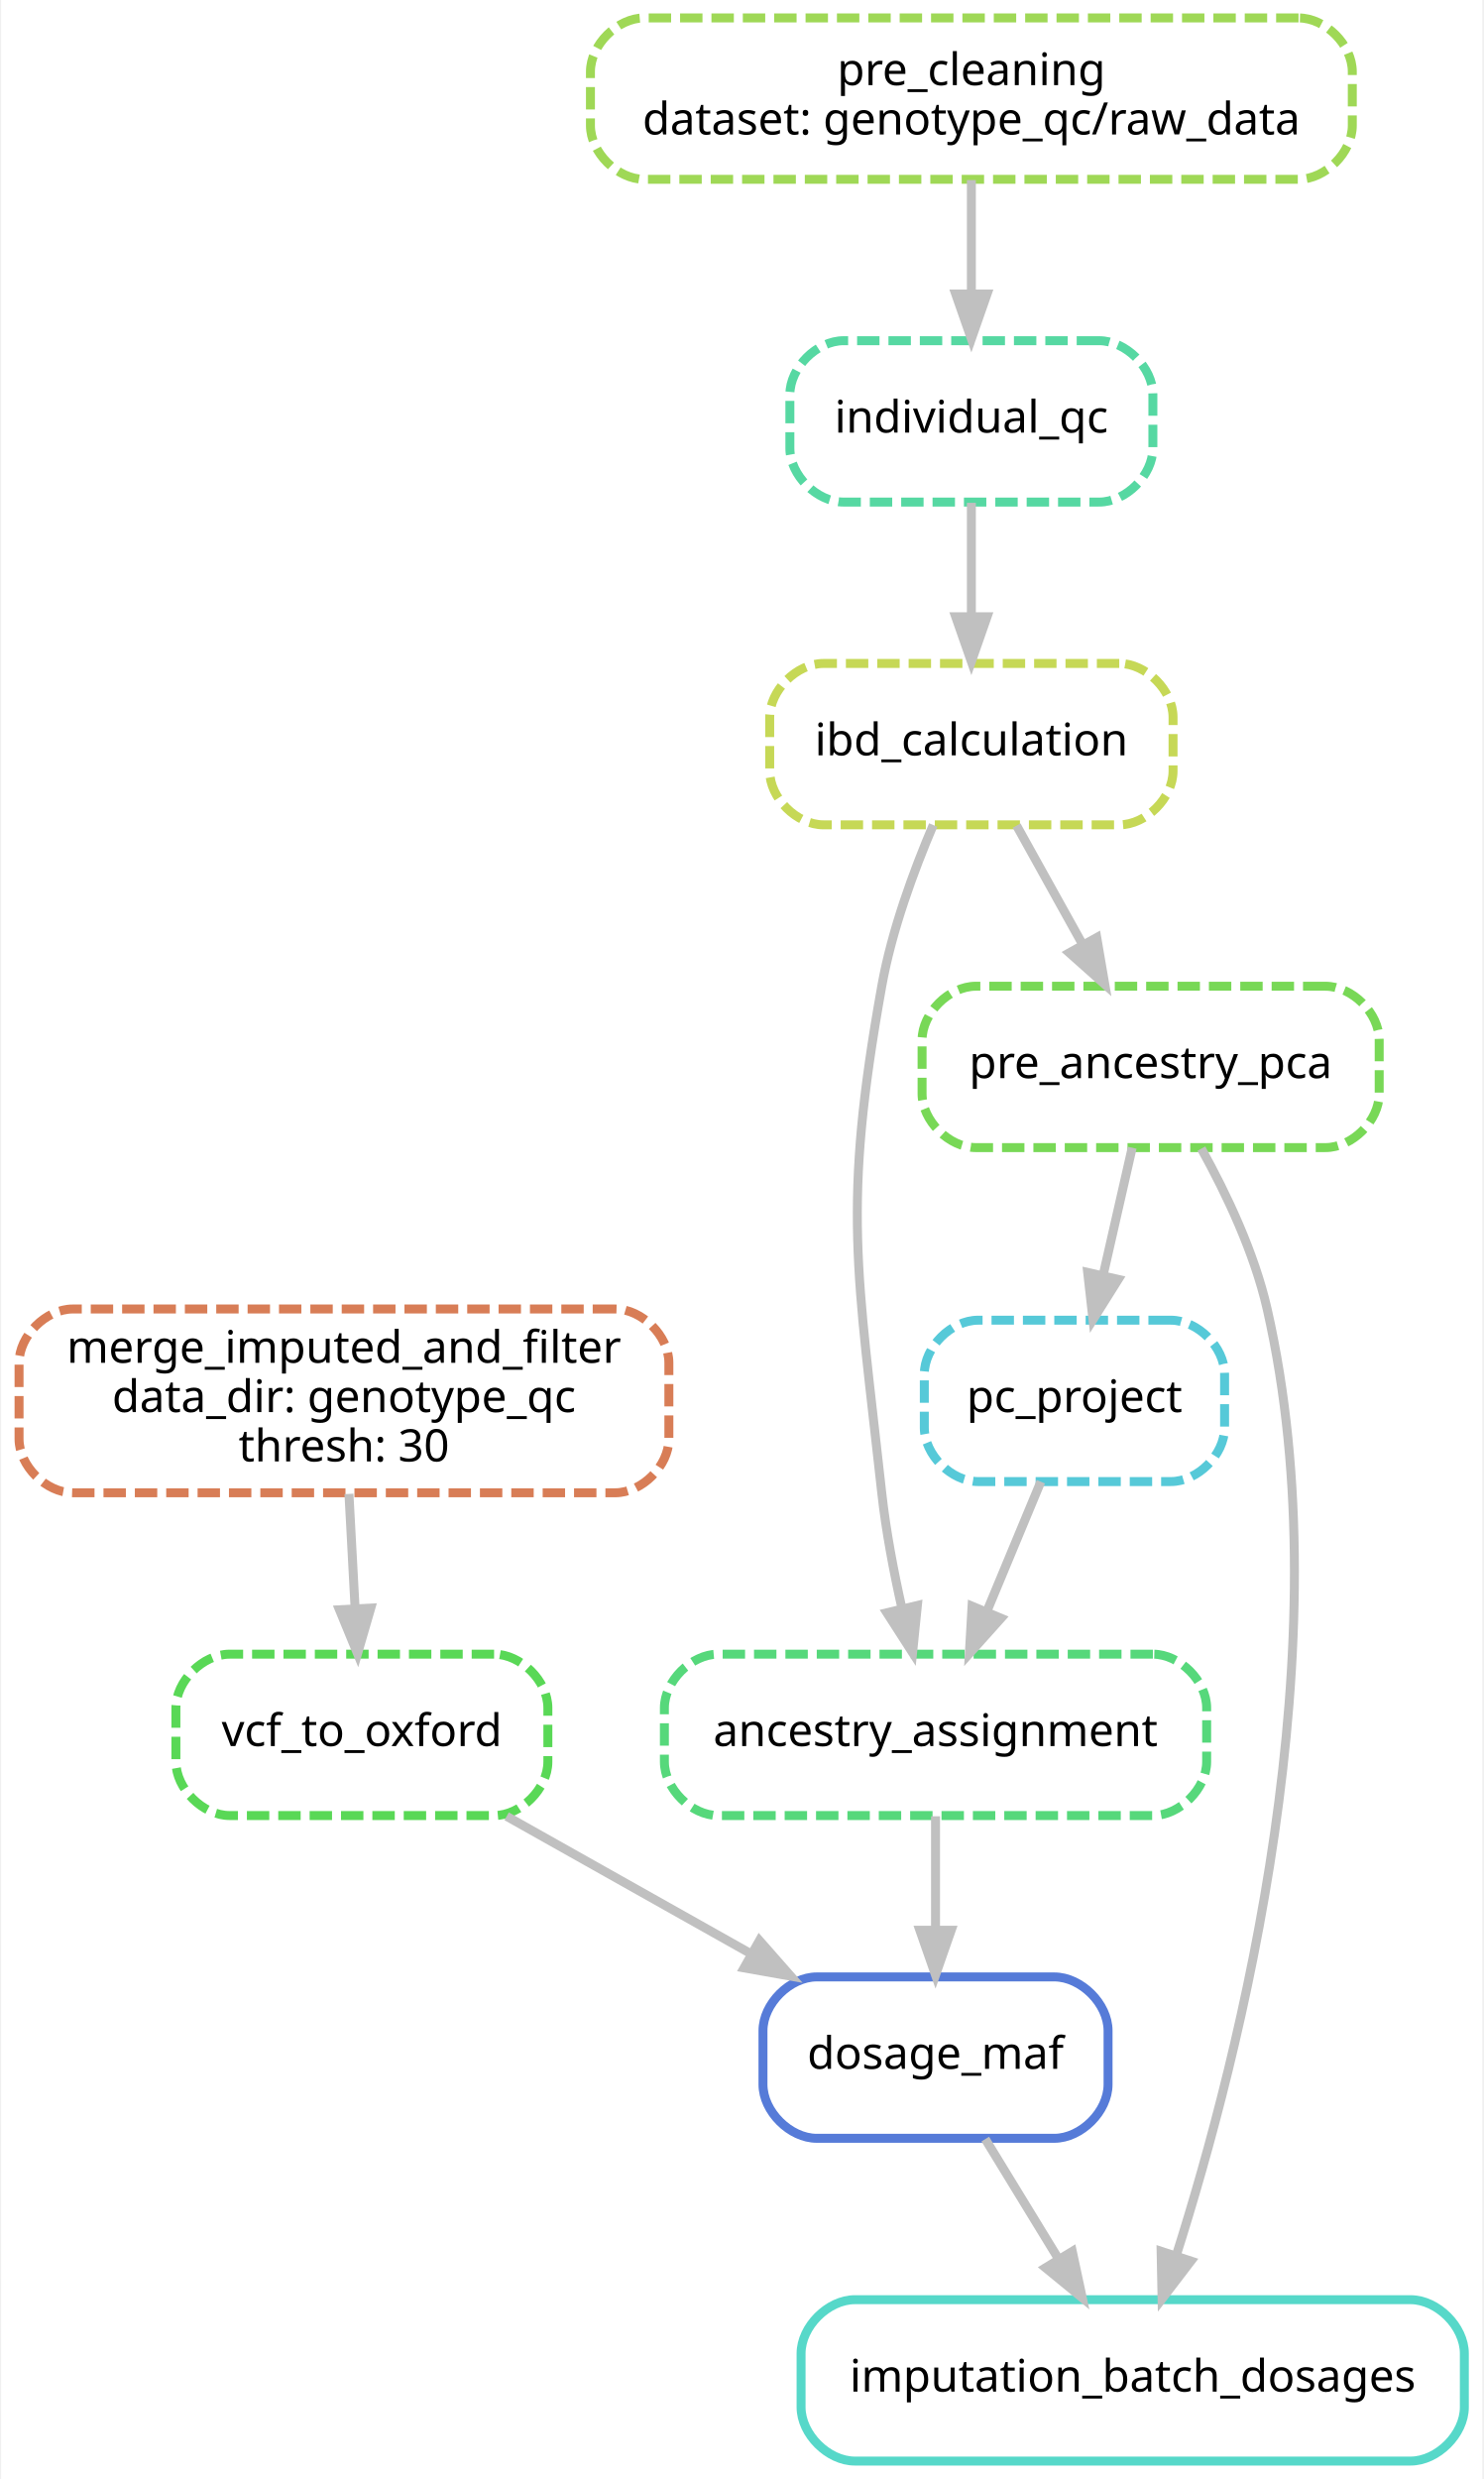
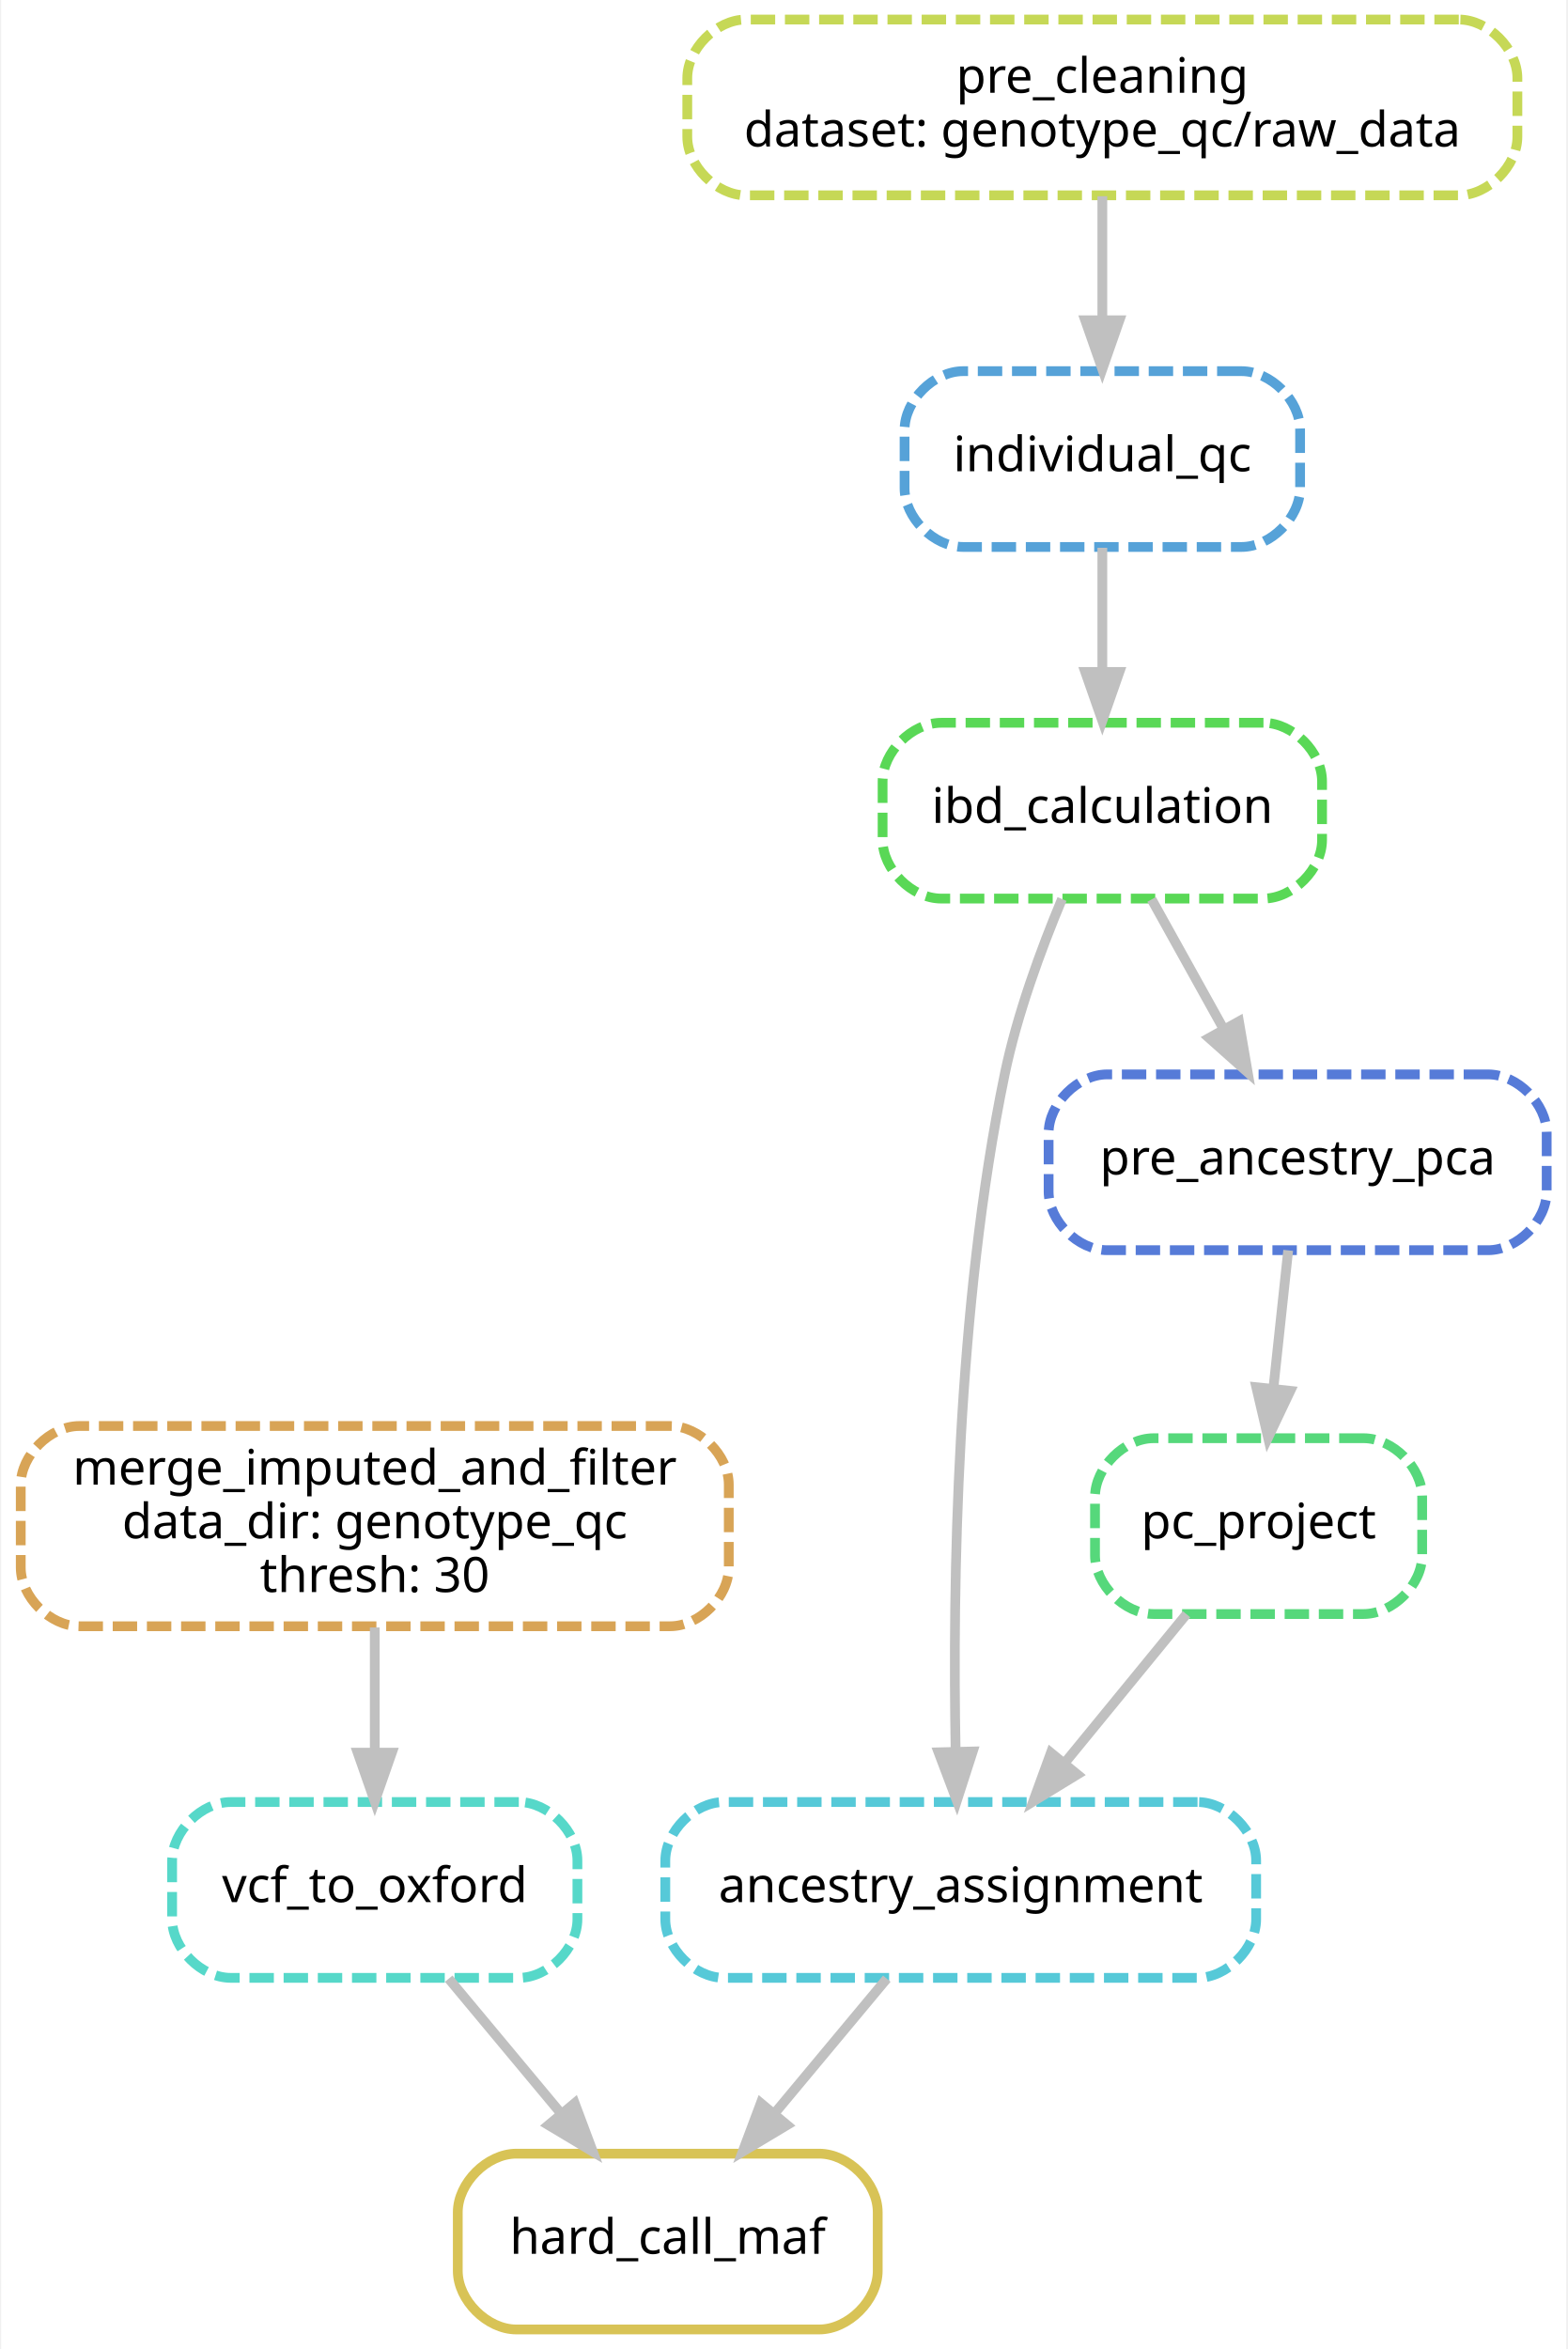
- <svg xmlns="http://www.w3.org/2000/svg" width="331pt" height="553pt" viewBox="0.00 0.00 330.50 553.00">
-   <g id="graph0" class="graph" transform="scale(1 1) rotate(0) translate(4 549)">
-     <polygon fill="#ffffff" stroke="transparent" points="-4,4 -4,-549 326.5,-549 326.5,4 -4,4" />
+ <svg xmlns="http://www.w3.org/2000/svg" width="321pt" height="481pt" viewBox="0.00 0.00 320.50 481.00">
+   <g id="graph0" class="graph" transform="scale(1 1) rotate(0) translate(4 477)">
+     <polygon fill="#ffffff" stroke="transparent" points="-4,4 -4,-477 316.5,-477 316.5,4 -4,4" />
    <g id="node1" class="node">
-       <path fill="none" stroke="#56d8c9" stroke-width="2" d="M310.5,-36C310.5,-36 186.5,-36 186.5,-36 180.5,-36 174.5,-30 174.5,-24 174.5,-24 174.5,-12 174.5,-12 174.5,-6 180.5,0 186.5,0 186.5,0 310.5,0 310.5,0 316.5,0 322.5,-6 322.5,-12 322.5,-12 322.5,-24 322.5,-24 322.5,-30 316.5,-36 310.5,-36" />
-       <text text-anchor="middle" x="248.5" y="-15.5" font-family="sans" font-size="10.00" fill="#000000">imputation_batch_dosages</text>
+       <path fill="none" stroke="#d8c356" stroke-width="2" d="M163.5,-36C163.5,-36 101.5,-36 101.5,-36 95.5,-36 89.5,-30 89.5,-24 89.5,-24 89.5,-12 89.5,-12 89.5,-6 95.5,0 101.5,0 101.5,0 163.5,0 163.5,0 169.5,0 175.5,-6 175.5,-12 175.5,-12 175.5,-24 175.5,-24 175.5,-30 169.5,-36 163.5,-36" />
+       <text text-anchor="middle" x="132.5" y="-15.5" font-family="sans" font-size="10.00" fill="#000000">hard_call_maf</text>
    </g>
    <g id="node2" class="node">
-       <path fill="none" stroke="#567bd8" stroke-width="2" d="M231,-108C231,-108 178,-108 178,-108 172,-108 166,-102 166,-96 166,-96 166,-84 166,-84 166,-78 172,-72 178,-72 178,-72 231,-72 231,-72 237,-72 243,-78 243,-84 243,-84 243,-96 243,-96 243,-102 237,-108 231,-108" />
-       <text text-anchor="middle" x="204.5" y="-87.5" font-family="sans" font-size="10.00" fill="#000000">dosage_maf</text>
+       <path fill="none" stroke="#56d8c9" stroke-width="2" stroke-dasharray="5,2" d="M102,-108C102,-108 43,-108 43,-108 37,-108 31,-102 31,-96 31,-96 31,-84 31,-84 31,-78 37,-72 43,-72 43,-72 102,-72 102,-72 108,-72 114,-78 114,-84 114,-84 114,-96 114,-96 114,-102 108,-108 102,-108" />
+       <text text-anchor="middle" x="72.5" y="-87.5" font-family="sans" font-size="10.00" fill="#000000">vcf_to_oxford</text>
    </g>
    <g id="edge1" class="edge">
-       <path fill="none" stroke="#c0c0c0" stroke-width="2" d="M215.603,-71.831C220.567,-63.708 226.522,-53.964 231.993,-45.012" />
-       <polygon fill="#c0c0c0" stroke="#c0c0c0" stroke-width="2" points="235.019,-46.771 237.247,-36.413 229.046,-43.121 235.019,-46.771" />
+       <path fill="none" stroke="#c0c0c0" stroke-width="2" d="M87.641,-71.831C94.622,-63.454 103.039,-53.353 110.688,-44.175" />
+       <polygon fill="#c0c0c0" stroke="#c0c0c0" stroke-width="2" points="113.442,-46.336 117.156,-36.413 108.065,-41.855 113.442,-46.336" />
    </g>
    <g id="node3" class="node">
-       <path fill="none" stroke="#78d856" stroke-width="2" stroke-dasharray="5,2" d="M291.5,-329C291.5,-329 213.5,-329 213.5,-329 207.5,-329 201.5,-323 201.5,-317 201.5,-317 201.5,-305 201.5,-305 201.5,-299 207.5,-293 213.5,-293 213.5,-293 291.5,-293 291.5,-293 297.5,-293 303.5,-299 303.5,-305 303.5,-305 303.5,-317 303.5,-317 303.5,-323 297.5,-329 291.5,-329" />
-       <text text-anchor="middle" x="252.5" y="-308.5" font-family="sans" font-size="10.00" fill="#000000">pre_ancestry_pca</text>
+       <path fill="none" stroke="#56c9d8" stroke-width="2" stroke-dasharray="5,2" d="M241,-108C241,-108 144,-108 144,-108 138,-108 132,-102 132,-96 132,-96 132,-84 132,-84 132,-78 138,-72 144,-72 144,-72 241,-72 241,-72 247,-72 253,-78 253,-84 253,-84 253,-96 253,-96 253,-102 247,-108 241,-108" />
+       <text text-anchor="middle" x="192.5" y="-87.5" font-family="sans" font-size="10.00" fill="#000000">ancestry_assignment</text>
    </g>
    <g id="edge2" class="edge">
-       <path fill="none" stroke="#c0c0c0" stroke-width="2" d="M263.82,-292.768C269.44,-282.642 275.629,-269.579 278.5,-257 295.677,-181.73 272.476,-90.725 258.203,-45.826" />
-       <polygon fill="#c0c0c0" stroke="#c0c0c0" stroke-width="2" points="261.49,-44.618 255.053,-36.203 254.838,-46.795 261.49,-44.618" />
+       <path fill="none" stroke="#c0c0c0" stroke-width="2" d="M177.359,-71.831C170.378,-63.454 161.961,-53.353 154.312,-44.175" />
+       <polygon fill="#c0c0c0" stroke="#c0c0c0" stroke-width="2" points="156.935,-41.855 147.844,-36.413 151.558,-46.336 156.935,-41.855" />
+     </g>
+     <g id="node4" class="node">
+       <path fill="none" stroke="#d8a456" stroke-width="2" stroke-dasharray="5,2" d="M133,-185C133,-185 12,-185 12,-185 6,-185 0,-179 0,-173 0,-173 0,-156 0,-156 0,-150 6,-144 12,-144 12,-144 133,-144 133,-144 139,-144 145,-150 145,-156 145,-156 145,-173 145,-173 145,-179 139,-185 133,-185" />
+       <text text-anchor="middle" x="72.5" y="-173" font-family="sans" font-size="10.00" fill="#000000">merge_imputed_and_filter</text>
+       <text text-anchor="middle" x="72.5" y="-162" font-family="sans" font-size="10.00" fill="#000000">data_dir: genotype_qc</text>
+       <text text-anchor="middle" x="72.5" y="-151" font-family="sans" font-size="10.00" fill="#000000">thresh: 30</text>
+     </g>
+     <g id="edge3" class="edge">
+       <path fill="none" stroke="#c0c0c0" stroke-width="2" d="M72.5,-143.748C72.5,-135.877 72.5,-126.774 72.5,-118.323" />
+       <polygon fill="#c0c0c0" stroke="#c0c0c0" stroke-width="2" points="76,-118.109 72.5,-108.109 69,-118.109 76,-118.109" />
+     </g>
+     <g id="node5" class="node">
+       <path fill="none" stroke="#59d856" stroke-width="2" stroke-dasharray="5,2" d="M254.5,-329C254.5,-329 188.5,-329 188.5,-329 182.5,-329 176.5,-323 176.5,-317 176.5,-317 176.5,-305 176.5,-305 176.5,-299 182.5,-293 188.5,-293 188.5,-293 254.5,-293 254.5,-293 260.5,-293 266.5,-299 266.5,-305 266.5,-305 266.5,-317 266.5,-317 266.5,-323 260.5,-329 254.5,-329" />
+       <text text-anchor="middle" x="221.5" y="-308.5" font-family="sans" font-size="10.00" fill="#000000">ibd_calculation</text>
+     </g>
+     <g id="edge4" class="edge">
+       <path fill="none" stroke="#c0c0c0" stroke-width="2" d="M213.243,-292.91C208.94,-282.609 204.055,-269.335 201.5,-257 191.605,-209.233 190.821,-152.236 191.452,-118.697" />
+       <polygon fill="#c0c0c0" stroke="#c0c0c0" stroke-width="2" points="194.961,-118.352 191.709,-108.269 187.963,-118.18 194.961,-118.352" />
    </g>
    <g id="node8" class="node">
-       <path fill="none" stroke="#56c9d8" stroke-width="2" stroke-dasharray="5,2" d="M257,-254.5C257,-254.5 214,-254.5 214,-254.5 208,-254.5 202,-248.5 202,-242.5 202,-242.5 202,-230.5 202,-230.5 202,-224.5 208,-218.5 214,-218.5 214,-218.5 257,-218.5 257,-218.5 263,-218.5 269,-224.5 269,-230.5 269,-230.5 269,-242.5 269,-242.5 269,-248.5 263,-254.5 257,-254.5" />
-       <text text-anchor="middle" x="235.5" y="-234" font-family="sans" font-size="10.00" fill="#000000">pc_project</text>
+       <path fill="none" stroke="#567bd8" stroke-width="2" stroke-dasharray="5,2" d="M300.5,-257C300.5,-257 222.5,-257 222.5,-257 216.5,-257 210.5,-251 210.5,-245 210.5,-245 210.5,-233 210.5,-233 210.5,-227 216.5,-221 222.5,-221 222.5,-221 300.5,-221 300.5,-221 306.5,-221 312.5,-227 312.5,-233 312.5,-233 312.5,-245 312.5,-245 312.5,-251 306.5,-257 300.5,-257" />
+       <text text-anchor="middle" x="261.5" y="-236.5" font-family="sans" font-size="10.00" fill="#000000">pre_ancestry_pca</text>
    </g>
-     <g id="edge10" class="edge">
-       <path fill="none" stroke="#c0c0c0" stroke-width="2" d="M248.385,-292.966C246.436,-284.427 244.065,-274.033 241.89,-264.502" />
-       <polygon fill="#c0c0c0" stroke="#c0c0c0" stroke-width="2" points="245.273,-263.597 239.636,-254.626 238.449,-265.155 245.273,-263.597" />
-     </g>
-     <g id="node4" class="node">
-       <path fill="none" stroke="#59d856" stroke-width="2" stroke-dasharray="5,2" d="M106,-180C106,-180 47,-180 47,-180 41,-180 35,-174 35,-168 35,-168 35,-156 35,-156 35,-150 41,-144 47,-144 47,-144 106,-144 106,-144 112,-144 118,-150 118,-156 118,-156 118,-168 118,-168 118,-174 112,-180 106,-180" />
-       <text text-anchor="middle" x="76.5" y="-159.5" font-family="sans" font-size="10.00" fill="#000000">vcf_to_oxford</text>
-     </g>
-     <g id="edge3" class="edge">
-       <path fill="none" stroke="#c0c0c0" stroke-width="2" d="M108.8,-143.831C125.323,-134.537 145.619,-123.121 163.261,-113.197" />
-       <polygon fill="#c0c0c0" stroke="#c0c0c0" stroke-width="2" points="165.211,-116.116 172.21,-108.163 161.779,-110.015 165.211,-116.116" />
-     </g>
-     <g id="node5" class="node">
-       <path fill="none" stroke="#56d87b" stroke-width="2" stroke-dasharray="5,2" d="M253,-180C253,-180 156,-180 156,-180 150,-180 144,-174 144,-168 144,-168 144,-156 144,-156 144,-150 150,-144 156,-144 156,-144 253,-144 253,-144 259,-144 265,-150 265,-156 265,-156 265,-168 265,-168 265,-174 259,-180 253,-180" />
-       <text text-anchor="middle" x="204.5" y="-159.5" font-family="sans" font-size="10.00" fill="#000000">ancestry_assignment</text>
-     </g>
-     <g id="edge4" class="edge">
-       <path fill="none" stroke="#c0c0c0" stroke-width="2" d="M204.5,-143.831C204.5,-136.131 204.5,-126.974 204.5,-118.417" />
-       <polygon fill="#c0c0c0" stroke="#c0c0c0" stroke-width="2" points="208,-118.413 204.5,-108.413 201,-118.413 208,-118.413" />
+     <g id="edge9" class="edge">
+       <path fill="none" stroke="#c0c0c0" stroke-width="2" d="M231.594,-292.831C236.06,-284.793 241.407,-275.167 246.338,-266.292" />
+       <polygon fill="#c0c0c0" stroke="#c0c0c0" stroke-width="2" points="249.474,-267.855 251.27,-257.413 243.354,-264.455 249.474,-267.855" />
    </g>
    <g id="node6" class="node">
-       <path fill="none" stroke="#c6d856" stroke-width="2" stroke-dasharray="5,2" d="M245.5,-401C245.5,-401 179.5,-401 179.5,-401 173.5,-401 167.5,-395 167.5,-389 167.5,-389 167.5,-377 167.5,-377 167.5,-371 173.5,-365 179.5,-365 179.5,-365 245.5,-365 245.5,-365 251.5,-365 257.5,-371 257.5,-377 257.5,-377 257.5,-389 257.5,-389 257.5,-395 251.5,-401 245.5,-401" />
-       <text text-anchor="middle" x="212.5" y="-380.5" font-family="sans" font-size="10.00" fill="#000000">ibd_calculation</text>
+       <path fill="none" stroke="#56d87b" stroke-width="2" stroke-dasharray="5,2" d="M275,-182.5C275,-182.5 232,-182.5 232,-182.5 226,-182.5 220,-176.5 220,-170.5 220,-170.5 220,-158.5 220,-158.5 220,-152.5 226,-146.5 232,-146.5 232,-146.5 275,-146.5 275,-146.5 281,-146.5 287,-152.5 287,-158.5 287,-158.5 287,-170.5 287,-170.5 287,-176.5 281,-182.5 275,-182.5" />
+       <text text-anchor="middle" x="253.5" y="-162" font-family="sans" font-size="10.00" fill="#000000">pc_project</text>
    </g>
    <g id="edge5" class="edge">
-       <path fill="none" stroke="#c0c0c0" stroke-width="2" d="M222.594,-364.831C227.06,-356.793 232.407,-347.167 237.338,-338.292" />
-       <polygon fill="#c0c0c0" stroke="#c0c0c0" stroke-width="2" points="240.474,-339.855 242.27,-329.413 234.354,-336.455 240.474,-339.855" />
+       <path fill="none" stroke="#c0c0c0" stroke-width="2" d="M238.734,-146.466C231.222,-137.291 221.956,-125.975 213.697,-115.888" />
+       <polygon fill="#c0c0c0" stroke="#c0c0c0" stroke-width="2" points="216.385,-113.647 207.342,-108.126 210.969,-118.081 216.385,-113.647" />
+     </g>
+     <g id="node7" class="node">
+       <path fill="none" stroke="#56a2d8" stroke-width="2" stroke-dasharray="5,2" d="M250,-401C250,-401 193,-401 193,-401 187,-401 181,-395 181,-389 181,-389 181,-377 181,-377 181,-371 187,-365 193,-365 193,-365 250,-365 250,-365 256,-365 262,-371 262,-377 262,-377 262,-389 262,-389 262,-395 256,-401 250,-401" />
+       <text text-anchor="middle" x="221.5" y="-380.5" font-family="sans" font-size="10.00" fill="#000000">individual_qc</text>
+     </g>
+     <g id="edge6" class="edge">
+       <path fill="none" stroke="#c0c0c0" stroke-width="2" d="M221.5,-364.831C221.5,-357.131 221.5,-347.974 221.5,-339.417" />
+       <polygon fill="#c0c0c0" stroke="#c0c0c0" stroke-width="2" points="225,-339.413 221.5,-329.413 218,-339.413 225,-339.413" />
    </g>
    <g id="edge7" class="edge">
-       <path fill="none" stroke="#c0c0c0" stroke-width="2" d="M203.985,-364.959C199.602,-354.674 194.722,-341.399 192.5,-329 183.64,-279.566 187.02,-265.922 192.5,-216 193.428,-207.542 195.151,-198.471 197.008,-190.225" />
-       <polygon fill="#c0c0c0" stroke="#c0c0c0" stroke-width="2" points="200.453,-190.868 199.381,-180.327 193.646,-189.236 200.453,-190.868" />
+       <path fill="none" stroke="#c0c0c0" stroke-width="2" d="M259.563,-220.966C258.656,-212.518 257.554,-202.254 256.54,-192.806" />
+       <polygon fill="#c0c0c0" stroke="#c0c0c0" stroke-width="2" points="259.994,-192.196 255.446,-182.626 253.034,-192.943 259.994,-192.196" />
    </g>
-     <g id="node7" class="node">
-       <path fill="none" stroke="#d87d56" stroke-width="2" stroke-dasharray="5,2" d="M133,-257C133,-257 12,-257 12,-257 6,-257 0,-251 0,-245 0,-245 0,-228 0,-228 0,-222 6,-216 12,-216 12,-216 133,-216 133,-216 139,-216 145,-222 145,-228 145,-228 145,-245 145,-245 145,-251 139,-257 133,-257" />
-       <text text-anchor="middle" x="72.5" y="-245" font-family="sans" font-size="10.00" fill="#000000">merge_imputed_and_filter</text>
-       <text text-anchor="middle" x="72.5" y="-234" font-family="sans" font-size="10.00" fill="#000000">data_dir: genotype_qc</text>
-       <text text-anchor="middle" x="72.5" y="-223" font-family="sans" font-size="10.00" fill="#000000">thresh: 30</text>
-     </g>
-     <g id="edge6" class="edge">
-       <path fill="none" stroke="#c0c0c0" stroke-width="2" d="M73.614,-215.748C74.037,-207.877 74.525,-198.774 74.979,-190.323" />
-       <polygon fill="#c0c0c0" stroke="#c0c0c0" stroke-width="2" points="78.487,-190.282 75.528,-180.109 71.496,-189.907 78.487,-190.282" />
+     <g id="node9" class="node">
+       <path fill="none" stroke="#c6d856" stroke-width="2" stroke-dasharray="5,2" d="M294.5,-473C294.5,-473 148.5,-473 148.5,-473 142.5,-473 136.5,-467 136.5,-461 136.5,-461 136.5,-449 136.5,-449 136.5,-443 142.5,-437 148.5,-437 148.5,-437 294.5,-437 294.5,-437 300.5,-437 306.5,-443 306.5,-449 306.5,-449 306.5,-461 306.5,-461 306.5,-467 300.5,-473 294.5,-473" />
+       <text text-anchor="middle" x="221.5" y="-458" font-family="sans" font-size="10.00" fill="#000000">pre_cleaning</text>
+       <text text-anchor="middle" x="221.5" y="-447" font-family="sans" font-size="10.00" fill="#000000">dataset: genotype_qc/raw_data</text>
    </g>
    <g id="edge8" class="edge">
-       <path fill="none" stroke="#c0c0c0" stroke-width="2" d="M227.996,-218.466C224.367,-209.745 219.934,-199.09 215.899,-189.395" />
-       <polygon fill="#c0c0c0" stroke="#c0c0c0" stroke-width="2" points="219.116,-188.014 212.043,-180.126 212.653,-190.704 219.116,-188.014" />
-     </g>
-     <g id="node9" class="node">
-       <path fill="none" stroke="#56d8a2" stroke-width="2" stroke-dasharray="5,2" d="M241,-473C241,-473 184,-473 184,-473 178,-473 172,-467 172,-461 172,-461 172,-449 172,-449 172,-443 178,-437 184,-437 184,-437 241,-437 241,-437 247,-437 253,-443 253,-449 253,-449 253,-461 253,-461 253,-467 247,-473 241,-473" />
-       <text text-anchor="middle" x="212.5" y="-452.5" font-family="sans" font-size="10.00" fill="#000000">individual_qc</text>
-     </g>
-     <g id="edge9" class="edge">
-       <path fill="none" stroke="#c0c0c0" stroke-width="2" d="M212.5,-436.831C212.5,-429.131 212.5,-419.974 212.5,-411.417" />
-       <polygon fill="#c0c0c0" stroke="#c0c0c0" stroke-width="2" points="216,-411.413 212.5,-401.413 209,-411.413 216,-411.413" />
-     </g>
-     <g id="node10" class="node">
-       <path fill="none" stroke="#9fd856" stroke-width="2" stroke-dasharray="5,2" d="M285.5,-545C285.5,-545 139.5,-545 139.5,-545 133.5,-545 127.5,-539 127.5,-533 127.5,-533 127.5,-521 127.5,-521 127.5,-515 133.5,-509 139.5,-509 139.5,-509 285.5,-509 285.5,-509 291.5,-509 297.5,-515 297.5,-521 297.5,-521 297.5,-533 297.5,-533 297.5,-539 291.5,-545 285.5,-545" />
-       <text text-anchor="middle" x="212.5" y="-530" font-family="sans" font-size="10.00" fill="#000000">pre_cleaning</text>
-       <text text-anchor="middle" x="212.5" y="-519" font-family="sans" font-size="10.00" fill="#000000">dataset: genotype_qc/raw_data</text>
-     </g>
-     <g id="edge11" class="edge">
-       <path fill="none" stroke="#c0c0c0" stroke-width="2" d="M212.5,-508.831C212.5,-501.131 212.5,-491.974 212.5,-483.417" />
-       <polygon fill="#c0c0c0" stroke="#c0c0c0" stroke-width="2" points="216,-483.413 212.5,-473.413 209,-483.413 216,-483.413" />
+       <path fill="none" stroke="#c0c0c0" stroke-width="2" d="M221.5,-436.831C221.5,-429.131 221.5,-419.974 221.5,-411.417" />
+       <polygon fill="#c0c0c0" stroke="#c0c0c0" stroke-width="2" points="225,-411.413 221.5,-401.413 218,-411.413 225,-411.413" />
    </g>
  </g>
</svg>
